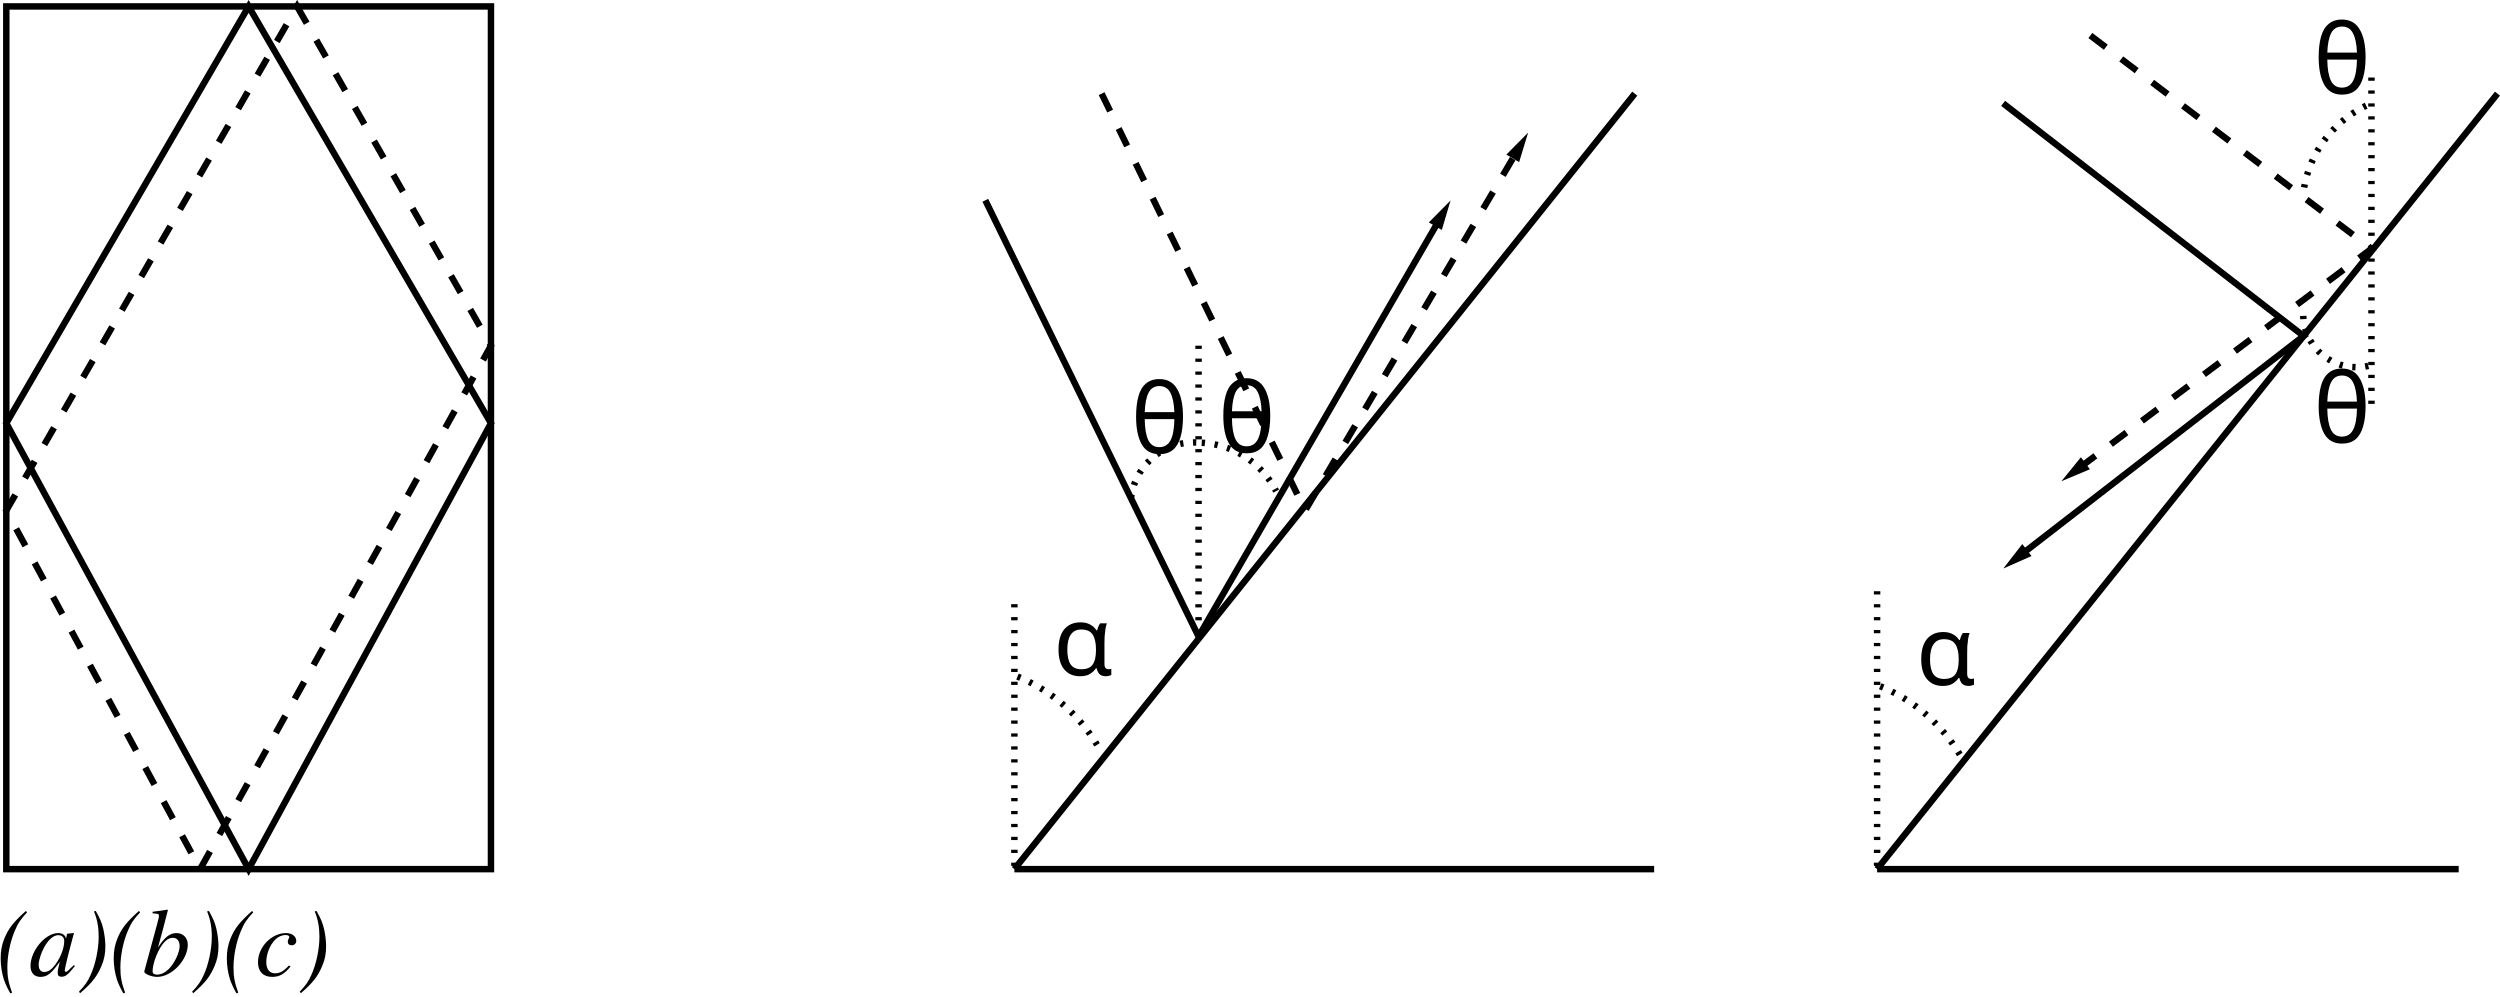
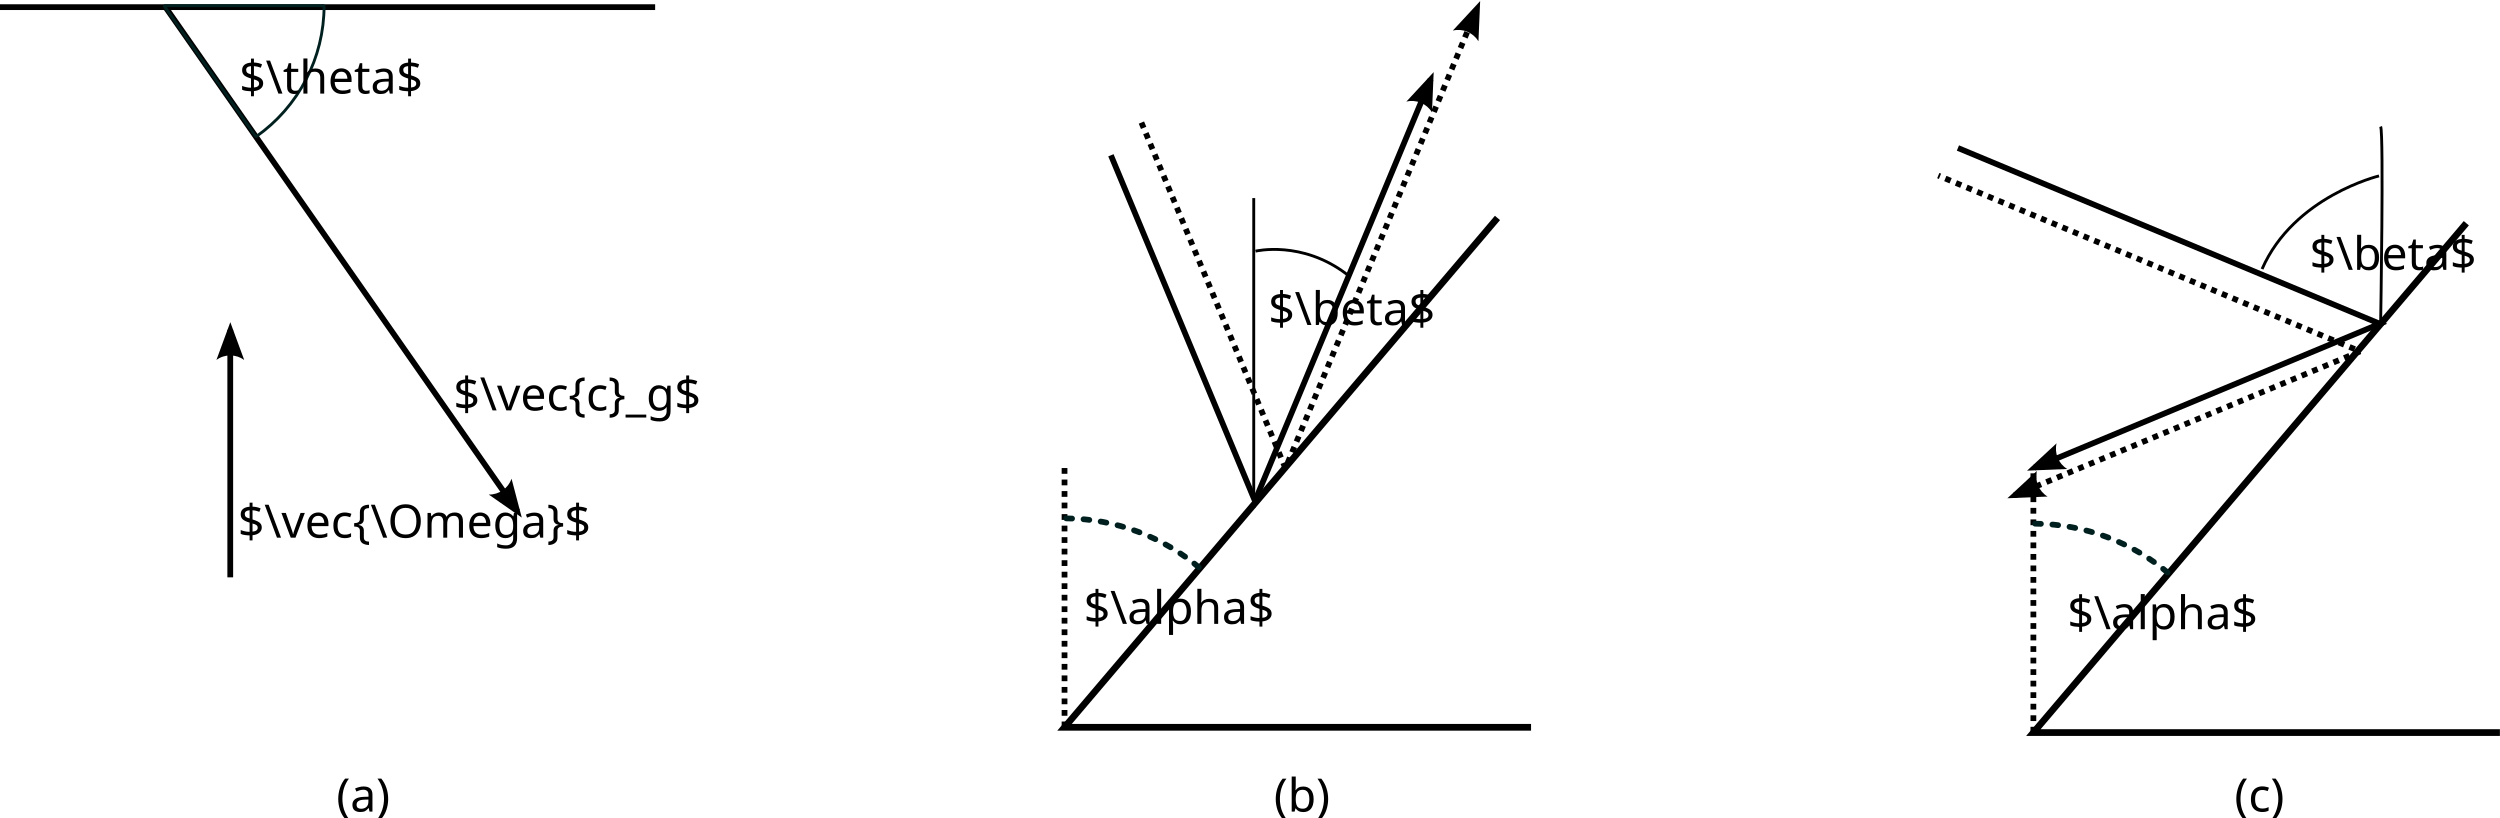
- <svg xmlns="http://www.w3.org/2000/svg" id="svg2" version="1.1" width="502.329" height="200.206" xml:space="preserve">
+ <svg xmlns="http://www.w3.org/2000/svg" id="svg2" version="1.1" width="433.945" height="141.933" xml:space="preserve">
  <defs id="defs6">
+     <marker orient="auto" refY="0" refX="0" id="Arrow2Mstart" style="overflow:visible">
+       <path id="path3947" style="fill-rule:evenodd;stroke-width:0.625;stroke-linejoin:round" d="M 8.719,4.034 -2.207,0.016 8.719,-4.002 c -1.745,2.372 -1.735,5.617 -6e-7,8.035 z" transform="scale(0.6,0.6)" />
+     </marker>
+     <marker orient="auto" refY="0" refX="0" id="Arrow2Mend" style="overflow:visible">
+       <path id="path3950" style="fill-rule:evenodd;stroke-width:0.625;stroke-linejoin:round" d="M 8.719,4.034 -2.207,0.016 8.719,-4.002 c -1.745,2.372 -1.735,5.617 -6e-7,8.035 z" transform="scale(-0.6,-0.6)" />
+     </marker>
+     <marker orient="auto" refY="0" refX="0" id="Arrow2Sstart" style="overflow:visible">
+       <path id="path3953" style="fill-rule:evenodd;stroke-width:0.625;stroke-linejoin:round" d="M 8.719,4.034 -2.207,0.016 8.719,-4.002 c -1.745,2.372 -1.735,5.617 -6e-7,8.035 z" transform="matrix(0.3,0,0,0.3,-0.69,0)" />
+     </marker>
+     <marker orient="auto" refY="0" refX="0" id="Arrow2Lend" style="overflow:visible">
+       <path id="path3944" style="fill-rule:evenodd;stroke-width:0.625;stroke-linejoin:round" d="M 8.719,4.034 -2.207,0.016 8.719,-4.002 c -1.745,2.372 -1.735,5.617 -6e-7,8.035 z" transform="matrix(-1.1,0,0,-1.1,-1.1,0)" />
+     </marker>
+     <marker orient="auto" refY="0" refX="0" id="Arrow2Send" style="overflow:visible">
+       <path id="path3956" style="fill-rule:evenodd;stroke-width:0.625;stroke-linejoin:round" d="M 8.719,4.034 -2.207,0.016 8.719,-4.002 c -1.745,2.372 -1.735,5.617 -6e-7,8.035 z" transform="matrix(-0.3,0,0,-0.3,0.69,0)" />
+     </marker>
    <clipPath clipPathUnits="userSpaceOnUse" id="clipPath18">
      <path d="m 0,360 5950,0 0,7700 L 0,8060 0,360 z" id="path20" />
    </clipPath>
    <clipPath clipPathUnits="userSpaceOnUse" id="clipPath34">
      <path d="m 1677.55,5521.36 2407.83,0 0,964.44 -2407.83,0 0,-964.44 z" id="path36" />
    </clipPath>
    <clipPath clipPathUnits="userSpaceOnUse" id="clipPath58">
      <path d="m 1677.55,6485.8 0,-964.44 2407.83,0 0,964.44 -2407.83,0 z m 1475.99,-128.92 -10.74,6.41 -15.71,-27.07 17.98,18.18 -7.44,-24.38 15.91,26.86 z" clip-rule="evenodd" id="path60" />
    </clipPath>
    <clipPath clipPathUnits="userSpaceOnUse" id="clipPath68">
      <path d="m 1677.55,5521.36 2407.83,0 0,964.44 -2407.83,0 0,-964.44 z" id="path70" />
    </clipPath>
    <clipPath clipPathUnits="userSpaceOnUse" id="clipPath80">
      <path d="m 1677.55,6485.8 0,-964.44 2407.83,0 0,964.44 -2407.83,0 z m 1918.4,-543.84 7.64,-9.71 24.79,19.01 -23.34,-10.33 15.7,20.25 -24.79,-19.22 z" clip-rule="evenodd" id="path82" />
    </clipPath>
    <clipPath clipPathUnits="userSpaceOnUse" id="clipPath90">
      <path d="m 1677.55,5521.36 2407.83,0 0,964.44 -2407.83,0 0,-964.44 z" id="path92" />
    </clipPath>
    <clipPath clipPathUnits="userSpaceOnUse" id="clipPath102">
      <path d="m 1677.55,6485.8 0,-964.44 2407.83,0 0,964.44 -2407.83,0 z m 1974.39,-459.94 7.23,-10.13 25.21,18.8 -23.56,-9.92 16.13,19.85 -25.01,-18.6 z" clip-rule="evenodd" id="path104" />
    </clipPath>
    <clipPath clipPathUnits="userSpaceOnUse" id="clipPath112">
      <path d="m 1677.55,5521.36 2407.83,0 0,964.44 -2407.83,0 0,-964.44 z" id="path114" />
    </clipPath>
    <clipPath clipPathUnits="userSpaceOnUse" id="clipPath134">
      <path d="m 1677.55,6485.8 0,-964.44 2407.83,0 0,964.44 -2407.83,0 z m 1401.6,-194.01 -10.74,6.2 -15.71,-26.86 17.98,18.18 -7.23,-24.38 15.7,26.86 z" clip-rule="evenodd" id="path136" />
    </clipPath>
    <clipPath clipPathUnits="userSpaceOnUse" id="clipPath144">
      <path d="m 1677.55,5521.36 2407.83,0 0,964.44 -2407.83,0 0,-964.44 z" id="path146" />
    </clipPath>
    <clipPath clipPathUnits="userSpaceOnUse" id="clipPath184">
      <path d="m 0,360 5950,0 0,7700 L 0,8060 0,360 z" id="path186" />
    </clipPath>
    <clipPath clipPathUnits="userSpaceOnUse" id="clipPath34-6">
      <path d="m 1677.55,5521.36 2407.83,0 0,964.44 -2407.83,0 0,-964.44 z" id="path36-1" />
    </clipPath>
    <clipPath clipPathUnits="userSpaceOnUse" id="clipPath58-3">
      <path d="m 1677.55,6485.8 0,-964.44 2407.83,0 0,964.44 -2407.83,0 z m 1475.99,-128.92 -10.74,6.41 -15.71,-27.07 17.98,18.18 -7.44,-24.38 15.91,26.86 z" clip-rule="evenodd" id="path60-8" />
    </clipPath>
    <clipPath clipPathUnits="userSpaceOnUse" id="clipPath68-2">
      <path d="m 1677.55,5521.36 2407.83,0 0,964.44 -2407.83,0 0,-964.44 z" id="path70-3" />
    </clipPath>
    <clipPath clipPathUnits="userSpaceOnUse" id="clipPath80-6">
      <path d="m 1677.55,6485.8 0,-964.44 2407.83,0 0,964.44 -2407.83,0 z m 1918.4,-543.84 7.64,-9.71 24.79,19.01 -23.34,-10.33 15.7,20.25 -24.79,-19.22 z" clip-rule="evenodd" id="path82-3" />
    </clipPath>
    <clipPath clipPathUnits="userSpaceOnUse" id="clipPath90-4">
      <path d="m 1677.55,5521.36 2407.83,0 0,964.44 -2407.83,0 0,-964.44 z" id="path92-5" />
    </clipPath>
    <clipPath clipPathUnits="userSpaceOnUse" id="clipPath102-6">
      <path d="m 1677.55,6485.8 0,-964.44 2407.83,0 0,964.44 -2407.83,0 z m 1974.39,-459.94 7.23,-10.13 25.21,18.8 -23.56,-9.92 16.13,19.85 -25.01,-18.6 z" clip-rule="evenodd" id="path104-2" />
    </clipPath>
    <clipPath clipPathUnits="userSpaceOnUse" id="clipPath112-4">
      <path d="m 1677.55,5521.36 2407.83,0 0,964.44 -2407.83,0 0,-964.44 z" id="path114-8" />
    </clipPath>
    <clipPath clipPathUnits="userSpaceOnUse" id="clipPath134-0">
      <path d="m 1677.55,6485.8 0,-964.44 2407.83,0 0,964.44 -2407.83,0 z m 1401.6,-194.01 -10.74,6.2 -15.71,-26.86 17.98,18.18 -7.23,-24.38 15.7,26.86 z" clip-rule="evenodd" id="path136-6" />
    </clipPath>
    <clipPath clipPathUnits="userSpaceOnUse" id="clipPath144-1">
      <path d="m 1677.55,5521.36 2407.83,0 0,964.44 -2407.83,0 0,-964.44 z" id="path146-9" />
    </clipPath>
  </defs>
-   <g id="g10" transform="matrix(1.25,0,0,-1.25,-29.72914,662.3523)">
+   <g id="g10" transform="matrix(1.25,0,0,-1.25,-41.01154,628.3865)">
    <g transform="translate(-63.25326,-150.9482)" id="g3546">
-       <g transform="matrix(0.1675702,0,0,0.1675702,-194.6187,-405.7526)" id="g30">
-         <g id="g32" clip-path="url(#clipPath34-6)">
-           <path d="m 2654.01,5836.53 c 35.85,-13.98 65.5,-40.35 83.56,-74.32" style="fill:none;stroke:#000000;stroke-width:6.199;stroke-linecap:butt;stroke-linejoin:miter;stroke-miterlimit:10;stroke-opacity:1;stroke-dasharray:3.1, 9.299;stroke-dashoffset:9.299" id="path38" />
-           <path d="m 2830.51,6059.75 c 31.52,-0.55 60.17,-18.45 74.48,-46.54" style="fill:none;stroke:#000000;stroke-width:6.199;stroke-linecap:butt;stroke-linejoin:miter;stroke-miterlimit:10;stroke-opacity:1;stroke-dasharray:3.1, 9.299;stroke-dashoffset:9.299" id="path40" />
-           <path d="m 2765.48,6003.95 c 2.43,31.59 28.76,55.98 60.44,55.98 1.55,0 3.11,-0.06 4.65,-0.18" style="fill:none;stroke:#000000;stroke-width:6.199;stroke-linecap:butt;stroke-linejoin:miter;stroke-miterlimit:10;stroke-opacity:1;stroke-dasharray:3.1, 9.299;stroke-dashoffset:9.299" id="path42" />
-           <path d="m 3481.59,5827.23 c 35.84,-13.98 65.48,-40.34 83.55,-74.32" style="fill:none;stroke:#000000;stroke-width:6.199;stroke-linecap:butt;stroke-linejoin:miter;stroke-miterlimit:10;stroke-opacity:1;stroke-dasharray:3.1, 9.299;stroke-dashoffset:9.299" id="path44" />
-           <path d="m 3890.59,6301.44 c 5.46,37.42 30.18,69.22 65.09,83.76" style="fill:none;stroke:#000000;stroke-width:6.199;stroke-linecap:butt;stroke-linejoin:miter;stroke-miterlimit:10;stroke-opacity:1;stroke-dasharray:3.1, 9.299;stroke-dashoffset:9.299" id="path46" />
-           <path d="m 3955.7,6134.12 c -4.67,-1.36 -9.51,-2.06 -14.37,-2.06 -28.26,0 -51.18,22.92 -51.18,51.19 0,2.24 0.15,4.46 0.44,6.68" style="fill:none;stroke:#000000;stroke-width:6.199;stroke-linecap:butt;stroke-linejoin:miter;stroke-miterlimit:10;stroke-opacity:1;stroke-dasharray:3.1, 9.299;stroke-dashoffset:9.299" id="path48" />
-           <path d="m 1919.32,6478.17 232.46,-399.83 -232.46,-427.73 -232.46,427.73 232.46,399.83 z" style="fill:none;stroke:#000000;stroke-width:6.199;stroke-linecap:butt;stroke-linejoin:miter;stroke-miterlimit:10;stroke-opacity:1;stroke-dasharray:none" id="path50" />
-           <path d="m 1965.81,6478.17 185.97,-325.44 -278.96,-502.12 -185.96,344.05 278.95,483.51 z" style="fill:none;stroke:#000000;stroke-width:6.199;stroke-linecap:butt;stroke-linejoin:miter;stroke-miterlimit:10;stroke-opacity:1;stroke-dasharray:18.597;stroke-dashoffset:0" id="path52" />
-         </g>
-       </g>
-       <g transform="matrix(0.1675702,0,0,0.1675702,-194.6187,-405.7526)" id="g54">
-         <g id="g56" clip-path="url(#clipPath58-3)">
-           <path d="m 2737.58,6394.5 195.27,-399.84 213.87,362.64" style="fill:none;stroke:#000000;stroke-width:6.199;stroke-linecap:butt;stroke-linejoin:miter;stroke-miterlimit:10;stroke-opacity:1;stroke-dasharray:18.597;stroke-dashoffset:0" id="path62" />
-         </g>
-       </g>
-       <g transform="matrix(0.1675702,0,0,0.1675702,-194.6187,-405.7526)" id="g64">
-         <g id="g66" clip-path="url(#clipPath68-2)">
-           <path d="m 3137.63,6330.02 7.44,24.38 -17.98,-18.18 10.54,-6.2" style="fill:#000000;fill-opacity:1;fill-rule:evenodd;stroke:none" id="path72" />
-           <path d="m 3137.63,6330.02 7.44,24.38 -17.98,-18.18 10.54,-6.2 z" style="fill:none;stroke:#000000;stroke-width:1.55;stroke-linecap:butt;stroke-linejoin:miter;stroke-miterlimit:10;stroke-opacity:1;stroke-dasharray:none" id="path74" />
-         </g>
-       </g>
-       <g transform="matrix(0.1675702,0,0,0.1675702,-194.6187,-405.7526)" id="g76">
-         <g id="g78" clip-path="url(#clipPath80-6)">
-           <path d="M 3602.34,6385.19 3890.6,6162.03 3602.34,5938.86" style="fill:none;stroke:#000000;stroke-width:6.199;stroke-linecap:butt;stroke-linejoin:miter;stroke-miterlimit:10;stroke-opacity:1;stroke-dasharray:none" id="path84" />
-         </g>
-       </g>
-       <g transform="matrix(0.1675702,0,0,0.1675702,-194.6187,-405.7526)" id="g86">
-         <g id="g88" clip-path="url(#clipPath90-4)">
-           <path d="m 3620.74,5961.18 -15.7,-20.25 23.34,10.33 -7.64,9.92" style="fill:#000000;fill-opacity:1;fill-rule:evenodd;stroke:none" id="path94" />
-           <path d="m 3620.74,5961.18 -15.7,-20.25 23.34,10.33 -7.64,9.92 z" style="fill:none;stroke:#000000;stroke-width:1.55;stroke-linecap:butt;stroke-linejoin:miter;stroke-miterlimit:10;stroke-opacity:1;stroke-dasharray:none" id="path96" />
-         </g>
-       </g>
-       <g transform="matrix(0.1675702,0,0,0.1675702,-194.6187,-405.7526)" id="g98">
-         <g id="g100" clip-path="url(#clipPath102-6)">
-           <path d="m 3686.04,6450.28 269.65,-204.57 -297.55,-223.16" style="fill:none;stroke:#000000;stroke-width:6.199;stroke-linecap:butt;stroke-linejoin:miter;stroke-miterlimit:10;stroke-opacity:1;stroke-dasharray:18.597;stroke-dashoffset:0" id="path106" />
-         </g>
-       </g>
-       <g transform="matrix(0.1675702,0,0,0.1675702,-194.6187,-405.7526)" id="g108">
-         <g id="g110" clip-path="url(#clipPath112-4)">
-           <path d="m 3676.95,6044.46 -16.13,-19.85 23.56,9.92 -7.43,9.93" style="fill:#000000;fill-opacity:1;fill-rule:evenodd;stroke:none" id="path116" />
-           <path d="m 3676.95,6044.46 -16.13,-19.85 23.56,9.92 -7.43,9.93 z" style="fill:none;stroke:#000000;stroke-width:1.55;stroke-linecap:butt;stroke-linejoin:miter;stroke-miterlimit:10;stroke-opacity:1;stroke-dasharray:none" id="path118" />
-           <path d="m 1686.86,5650.61 464.926,0 0,827.566 -464.926,0 0,-827.566 z" style="fill:none;stroke:#000000;stroke-width:6.199;stroke-linecap:butt;stroke-linejoin:miter;stroke-miterlimit:10;stroke-opacity:1;stroke-dasharray:none" id="path120" />
-           <path d="m 2653.9,5650.61 613.7,0" style="fill:none;stroke:#000000;stroke-width:6.199;stroke-linecap:butt;stroke-linejoin:miter;stroke-miterlimit:10;stroke-opacity:1;stroke-dasharray:none" id="path122" />
-           <path d="m 2653.9,5650.61 595.11,743.89" style="fill:none;stroke:#000000;stroke-width:6.199;stroke-linecap:butt;stroke-linejoin:miter;stroke-miterlimit:10;stroke-opacity:1;stroke-dasharray:none" id="path124" />
-           <path d="m 2830.57,5873.77 0,278.96" style="fill:none;stroke:#000000;stroke-width:6.199;stroke-linecap:butt;stroke-linejoin:miter;stroke-miterlimit:10;stroke-opacity:1;stroke-dasharray:3.1, 9.299;stroke-dashoffset:9.299" id="path126" />
-           <path d="m 2653.9,5650.61 0,260.36" style="fill:none;stroke:#000000;stroke-width:6.199;stroke-linecap:butt;stroke-linejoin:miter;stroke-miterlimit:10;stroke-opacity:1;stroke-dasharray:3.1, 9.299;stroke-dashoffset:9.299" id="path128" />
-         </g>
-       </g>
-       <g transform="matrix(0.1675702,0,0,0.1675702,-194.6187,-405.7526)" id="g130">
-         <g id="g132" clip-path="url(#clipPath134-0)">
-           <path d="m 2626,6292.21 204.57,-418.44 241.77,418.44" style="fill:none;stroke:#000000;stroke-width:6.199;stroke-linecap:butt;stroke-linejoin:miter;stroke-miterlimit:10;stroke-opacity:1;stroke-dasharray:none" id="path138" />
-         </g>
-       </g>
-       <g transform="matrix(0.1675702,0,0,0.1675702,-194.6187,-405.7526)" id="g140">
-         <g id="g142" clip-path="url(#clipPath144-1)">
-           <path d="m 3063.45,6264.93 7.23,24.38 -17.98,-18.18 10.75,-6.2" style="fill:#000000;fill-opacity:1;fill-rule:evenodd;stroke:none" id="path148" />
-           <path d="m 3063.45,6264.93 7.23,24.38 -17.98,-18.18 10.75,-6.2 z" style="fill:none;stroke:#000000;stroke-width:1.55;stroke-linecap:butt;stroke-linejoin:miter;stroke-miterlimit:10;stroke-opacity:1;stroke-dasharray:none" id="path150" />
-           <path d="m 3481.47,5650.61 557.91,0" style="fill:none;stroke:#000000;stroke-width:6.199;stroke-linecap:butt;stroke-linejoin:miter;stroke-miterlimit:10;stroke-opacity:1;stroke-dasharray:none" id="path152" />
-           <path d="m 3481.47,5650.61 0,269.66" style="fill:none;stroke:#000000;stroke-width:6.199;stroke-linecap:butt;stroke-linejoin:miter;stroke-miterlimit:10;stroke-opacity:1;stroke-dasharray:3.1, 9.299;stroke-dashoffset:9.299" id="path154" />
-           <path d="m 3481.47,5650.61 595.1,743.89" style="fill:none;stroke:#000000;stroke-width:6.199;stroke-linecap:butt;stroke-linejoin:miter;stroke-miterlimit:10;stroke-opacity:1;stroke-dasharray:none" id="path156" />
-           <path d="m 3955.69,6413.08 0,-325.44" style="fill:none;stroke:#000000;stroke-width:6.199;stroke-linecap:butt;stroke-linejoin:miter;stroke-miterlimit:10;stroke-opacity:1;stroke-dasharray:3.1, 9.299;stroke-dashoffset:9.299" id="path158" />
-           <g id="g160" transform="scale(10,10)">
-             <text transform="matrix(1,0,0,-1,389.99,639.45)" id="text162">
-               <tspan style="font-size:9.299px;font-variant:normal;font-weight:normal;writing-mode:lr-tb;fill:#000000;fill-opacity:1;fill-rule:nonzero;stroke:none;font-family:Symbol;-inkscape-font-specification:Symbol" x="0" y="0" id="tspan164">θ</tspan>
-               <tspan style="font-size:9.299px;font-variant:normal;font-weight:normal;writing-mode:lr-tb;fill:#000000;fill-opacity:1;fill-rule:nonzero;stroke:none;font-family:Symbol;-inkscape-font-specification:Symbol" x="0" y="33.475" id="tspan166">θ</tspan>
-               <tspan style="font-size:9.299px;font-variant:normal;font-weight:normal;writing-mode:lr-tb;fill:#000000;fill-opacity:1;fill-rule:nonzero;stroke:none;font-family:Symbol;-inkscape-font-specification:Symbol" x="-120.881" y="55.791" id="tspan168">α</tspan>
-               <tspan style="font-size:9.299px;font-variant:normal;font-weight:normal;writing-mode:lr-tb;fill:#000000;fill-opacity:1;fill-rule:nonzero;stroke:none;font-family:Symbol;-inkscape-font-specification:Symbol" x="-38.124" y="56.721" id="tspan170">α</tspan>
-               <tspan style="font-size:9.299px;font-variant:normal;font-weight:normal;writing-mode:lr-tb;fill:#000000;fill-opacity:1;fill-rule:nonzero;stroke:none;font-family:Symbol;-inkscape-font-specification:Symbol" x="-105.073" y="34.405" id="tspan172">θ</tspan>
-               <tspan style="font-size:9.299px;font-variant:normal;font-weight:normal;writing-mode:lr-tb;fill:#000000;fill-opacity:1;fill-rule:nonzero;stroke:none;font-family:Symbol;-inkscape-font-specification:Symbol" x="-113.442" y="34.487" id="tspan174">θ</tspan>
-             </text>
-             <text transform="matrix(1,0,0,-1,167.7551,554.8332)" id="text176">
-               <tspan style="font-size:9.299px;font-style:italic;font-variant:normal;writing-mode:lr-tb;fill:#000000;fill-opacity:1;fill-rule:nonzero;stroke:none;font-family:Times;-inkscape-font-specification:Times-Italic" x="0 3.096 7.746 96.705 99.801 104.45 180.391 183.488 187.616" y="0" id="tspan178">(a)(b)(c)</tspan>
-             </text>
-           </g>
-         </g>
+       <g id="g4262">
+         <text transform="scale(1,-1)" id="text5481" y="-540.958" x="142.783" style="font-size:6.4px;font-style:normal;font-weight:normal;line-height:125%;letter-spacing:0px;word-spacing:0px;fill:#000000;fill-opacity:1;stroke:none;font-family:Sans" xml:space="preserve">
+           <tspan y="-540.958" x="142.783" id="tspan5483">(a)</tspan>
+         </text>
+         <path id="path3147" d="m 96.058,652.665 90.979,0" style="fill:none;stroke:#000000;stroke-width:0.8px;stroke-linecap:butt;stroke-linejoin:miter;stroke-opacity:1" />
+         <path id="path3149" d="m 119.037,652.665 48.88,-70.008" style="fill:none;stroke:#000000;stroke-width:0.8;stroke-linecap:butt;stroke-linejoin:miter;stroke-miterlimit:4;stroke-opacity:1;stroke-dasharray:none;marker-end:url(#Arrow2Mend)" />
+         <path id="path5095" d="m 128.036,573.486 0,34.373" style="fill:none;stroke:#000000;stroke-width:0.8px;stroke-linecap:butt;stroke-linejoin:miter;stroke-opacity:1;marker-end:url(#Arrow2Mend)" />
+         <text transform="scale(1,-1)" id="text5465" y="-578.991" x="129.099" style="font-size:6.4px;font-style:normal;font-weight:normal;line-height:125%;letter-spacing:0px;word-spacing:0px;fill:#000000;fill-opacity:1;stroke:none;font-family:Sans" xml:space="preserve">
+           <tspan id="tspan5469" y="-578.991" x="129.099">$\vec{\Omega}$</tspan>
+         </text>
+         <path transform="matrix(1.006577,0,0,-1.006577,78.57348,688.3029)" d="m 62.085,35.206 c 0,7.199 -3.509,13.946 -9.403,18.08 L 40,35.206 z" id="path5475" style="fill:none;stroke:#002020;stroke-width:0.397;stroke-linecap:round;stroke-linejoin:bevel;stroke-miterlimit:4;stroke-opacity:1;stroke-dasharray:none;stroke-dashoffset:0" />
+         <text transform="scale(1,-1)" id="text5477" y="-640.665" x="129.294" style="font-size:6.4px;font-style:normal;font-weight:normal;line-height:125%;letter-spacing:0px;word-spacing:0px;fill:#000000;fill-opacity:1;stroke:none;font-family:Sans" xml:space="preserve">
+           <tspan y="-640.665" x="129.294" id="tspan5479">$\theta$</tspan>
+         </text>
+         <text transform="scale(1,-1)" id="text5541" y="-596.665" x="159.037" style="font-size:6.4px;font-style:normal;font-weight:normal;line-height:125%;letter-spacing:0px;word-spacing:0px;fill:#000000;fill-opacity:1;stroke:none;font-family:Sans" xml:space="preserve">
+           <tspan y="-596.665" x="159.037" id="tspan5543">$\vec{c}_g$</tspan>
+         </text>
+         <path id="path5809" d="m 304.005,623.393 -60.119,-70.728 64.782,0" style="fill:none;stroke:#000000;stroke-width:0.933px;stroke-linecap:butt;stroke-linejoin:miter;stroke-opacity:1" />
+         <path id="path5848" d="m 250.326,632.094 20,-48 24.407,58.577" style="fill:none;stroke:#000000;stroke-width:0.8px;stroke-linecap:butt;stroke-linejoin:miter;stroke-opacity:1;marker-end:url(#Arrow2Mend)" />
+         <path id="path5848-5" d="m 254.562,636.638 20,-48 26.624,63.897" style="fill:none;stroke:#000000;stroke-width:0.8;stroke-linecap:butt;stroke-linejoin:miter;stroke-miterlimit:4;stroke-opacity:1;stroke-dasharray:0.8, 0.8;stroke-dashoffset:0;marker-end:url(#Arrow2Mend)" />
+         <path id="path5870" d="m 243.886,552.665 0,36" style="fill:none;stroke:#000000;stroke-width:0.8;stroke-linecap:butt;stroke-linejoin:miter;stroke-miterlimit:4;stroke-opacity:1;stroke-dasharray:0.8, 0.8;stroke-dashoffset:0" />
+         <path transform="matrix(0.8,0,0,-0.8,87.88649,680.8301)" d="m 195.305,123.946 c 8.573,0.072 16.843,3.179 23.342,8.77" id="path5872" style="fill:none;stroke:#002020;stroke-width:1;stroke-linecap:round;stroke-linejoin:bevel;stroke-miterlimit:4;stroke-opacity:1;stroke-dasharray:1, 2;stroke-dashoffset:0" />
+         <text transform="scale(1,-1)" id="text5874" y="-567.022" x="246.562" style="font-size:6.4px;font-style:normal;font-weight:normal;line-height:125%;letter-spacing:0px;word-spacing:0px;fill:#000000;fill-opacity:1;stroke:none;font-family:Sans" xml:space="preserve">
+           <tspan y="-567.022" x="246.562" id="tspan5876">$\alpha$</tspan>
+         </text>
+         <path id="path5878" d="m 270.16,583.263 0,42.888" style="fill:none;stroke:#000000;stroke-width:0.4;stroke-linecap:butt;stroke-linejoin:miter;stroke-miterlimit:4;stroke-opacity:1;stroke-dasharray:none;marker-start:none" />
+         <text transform="scale(1,-1)" id="text6066" y="-608.522" x="272.186" style="font-size:6.4px;font-style:normal;font-weight:normal;line-height:125%;letter-spacing:0px;word-spacing:0px;fill:#000000;fill-opacity:1;stroke:none;font-family:Sans" xml:space="preserve">
+           <tspan y="-608.522" x="272.186" id="tspan6068">$\beta$</tspan>
+         </text>
+         <path id="path6092" d="m 270.402,618.78 c 0,0 6.467,1.561 12.71,-3.233" style="fill:none;stroke:#000000;stroke-width:0.4;stroke-linecap:butt;stroke-linejoin:miter;stroke-miterlimit:4;stroke-opacity:1;stroke-dasharray:none" />
+         <text transform="scale(1,-1)" id="text5481-8" y="-540.955" x="272.965" style="font-size:6.4px;font-style:normal;font-weight:normal;line-height:125%;letter-spacing:0px;word-spacing:0px;fill:#000000;fill-opacity:1;stroke:none;font-family:Sans" xml:space="preserve">
+           <tspan y="-540.955" x="272.965" id="tspan5483-8">(b)</tspan>
+         </text>
+         <path id="path5809-2" d="m 438.542,622.659 -60.119,-70.728 64.782,0" style="fill:none;stroke:#000000;stroke-width:0.933px;stroke-linecap:butt;stroke-linejoin:miter;stroke-opacity:1" />
+         <path id="path5848-56" d="m 378.522,588.7 48,20 -58.577,24.407" style="fill:none;stroke:#000000;stroke-width:0.8px;stroke-linecap:butt;stroke-linejoin:miter;stroke-opacity:1;marker-start:url(#Arrow2Mstart);marker-end:none" />
+         <path id="path5870-5" d="m 378.423,551.931 0,36" style="fill:none;stroke:#000000;stroke-width:0.8;stroke-linecap:butt;stroke-linejoin:miter;stroke-miterlimit:4;stroke-opacity:1;stroke-dasharray:0.8, 0.8;stroke-dashoffset:0" />
+         <path transform="matrix(0.8,0,0,-0.8,222.423,680.096)" d="m 195.305,123.946 c 8.573,0.072 16.843,3.179 23.342,8.77" id="path5872-1" style="fill:none;stroke:#002020;stroke-width:1;stroke-linecap:round;stroke-linejoin:bevel;stroke-miterlimit:4;stroke-opacity:1;stroke-dasharray:1, 2;stroke-dashoffset:0" />
+         <text transform="scale(1,-1)" id="text5874-9" y="-566.288" x="383.153" style="font-size:6.4px;font-style:normal;font-weight:normal;line-height:125%;letter-spacing:0px;word-spacing:0px;fill:#000000;fill-opacity:1;stroke:none;font-family:Sans" xml:space="preserve">
+           <tspan y="-566.288" x="383.153" id="tspan5876-3">$\alpha$</tspan>
+         </text>
+         <text transform="scale(1,-1)" id="text6066-9" y="-616.183" x="416.79" style="font-size:6.4px;font-style:normal;font-weight:normal;line-height:125%;letter-spacing:0px;word-spacing:0px;fill:#000000;fill-opacity:1;stroke:none;font-family:Sans" xml:space="preserve">
+           <tspan y="-616.183" x="416.79" id="tspan6068-6">$\beta$</tspan>
+         </text>
+         <path id="path5848-56-3" d="m 375.793,584.868 48,20 -58.577,24.407" style="fill:none;stroke:#000000;stroke-width:0.8;stroke-linecap:butt;stroke-linejoin:miter;stroke-miterlimit:4;stroke-opacity:1;stroke-dasharray:0.8, 0.8;stroke-dashoffset:0;marker-start:url(#Arrow2Mstart);marker-end:none" />
+         <text transform="scale(1,-1)" id="text5481-6" y="-540.958" x="406.353" style="font-size:6.4px;font-style:normal;font-weight:normal;line-height:125%;letter-spacing:0px;word-spacing:0px;fill:#000000;fill-opacity:1;stroke:none;font-family:Sans" xml:space="preserve">
+           <tspan y="-540.958" x="406.353" id="tspan5483-4">(c)</tspan>
+         </text>
+         <path id="path8273" d="m 426.646,636.088 c 0.446,-1.115 0,-27.118 0,-27.118" style="fill:none;stroke:#000000;stroke-width:0.4;stroke-linecap:butt;stroke-linejoin:miter;stroke-miterlimit:4;stroke-opacity:1;stroke-dasharray:none" />
+         <path id="path8275" d="m 426.42,629.227 c 0,0 -11.826,-2.838 -16.241,-12.929" style="fill:none;stroke:#000000;stroke-width:0.4;stroke-linecap:butt;stroke-linejoin:miter;stroke-miterlimit:4;stroke-opacity:1;stroke-dasharray:none" />
      </g>
    </g>
  </g>
</svg>
